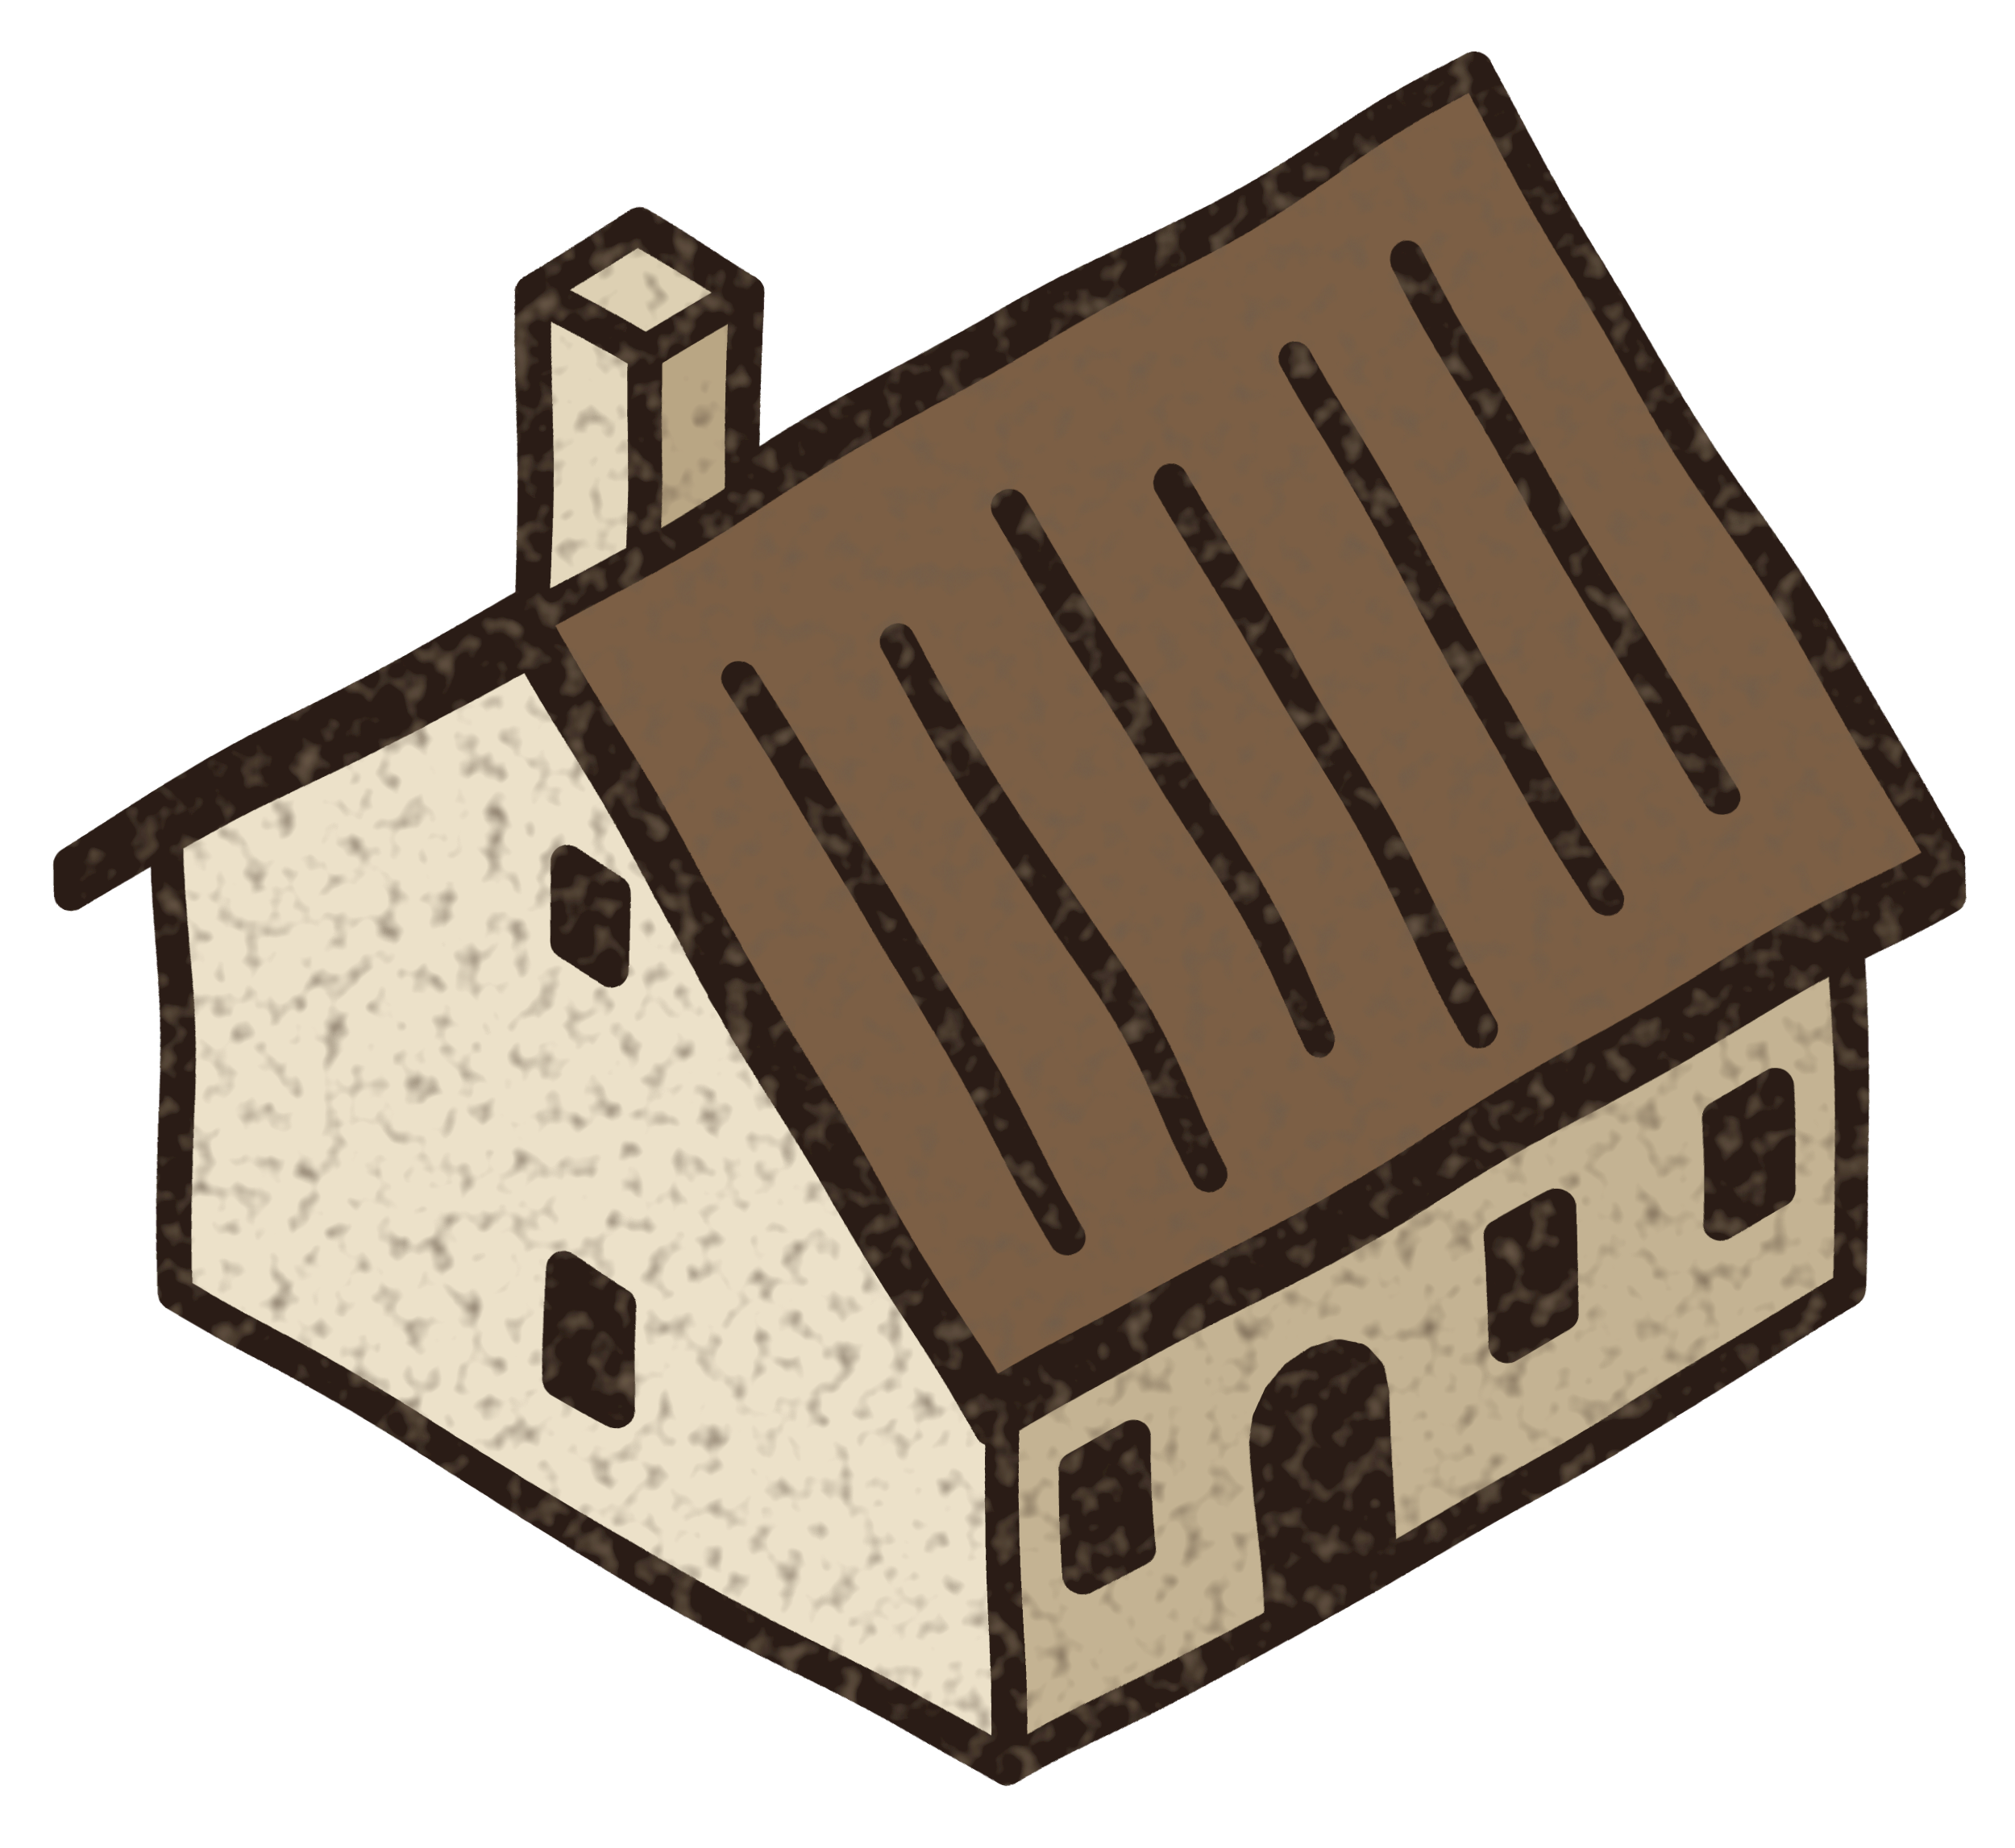
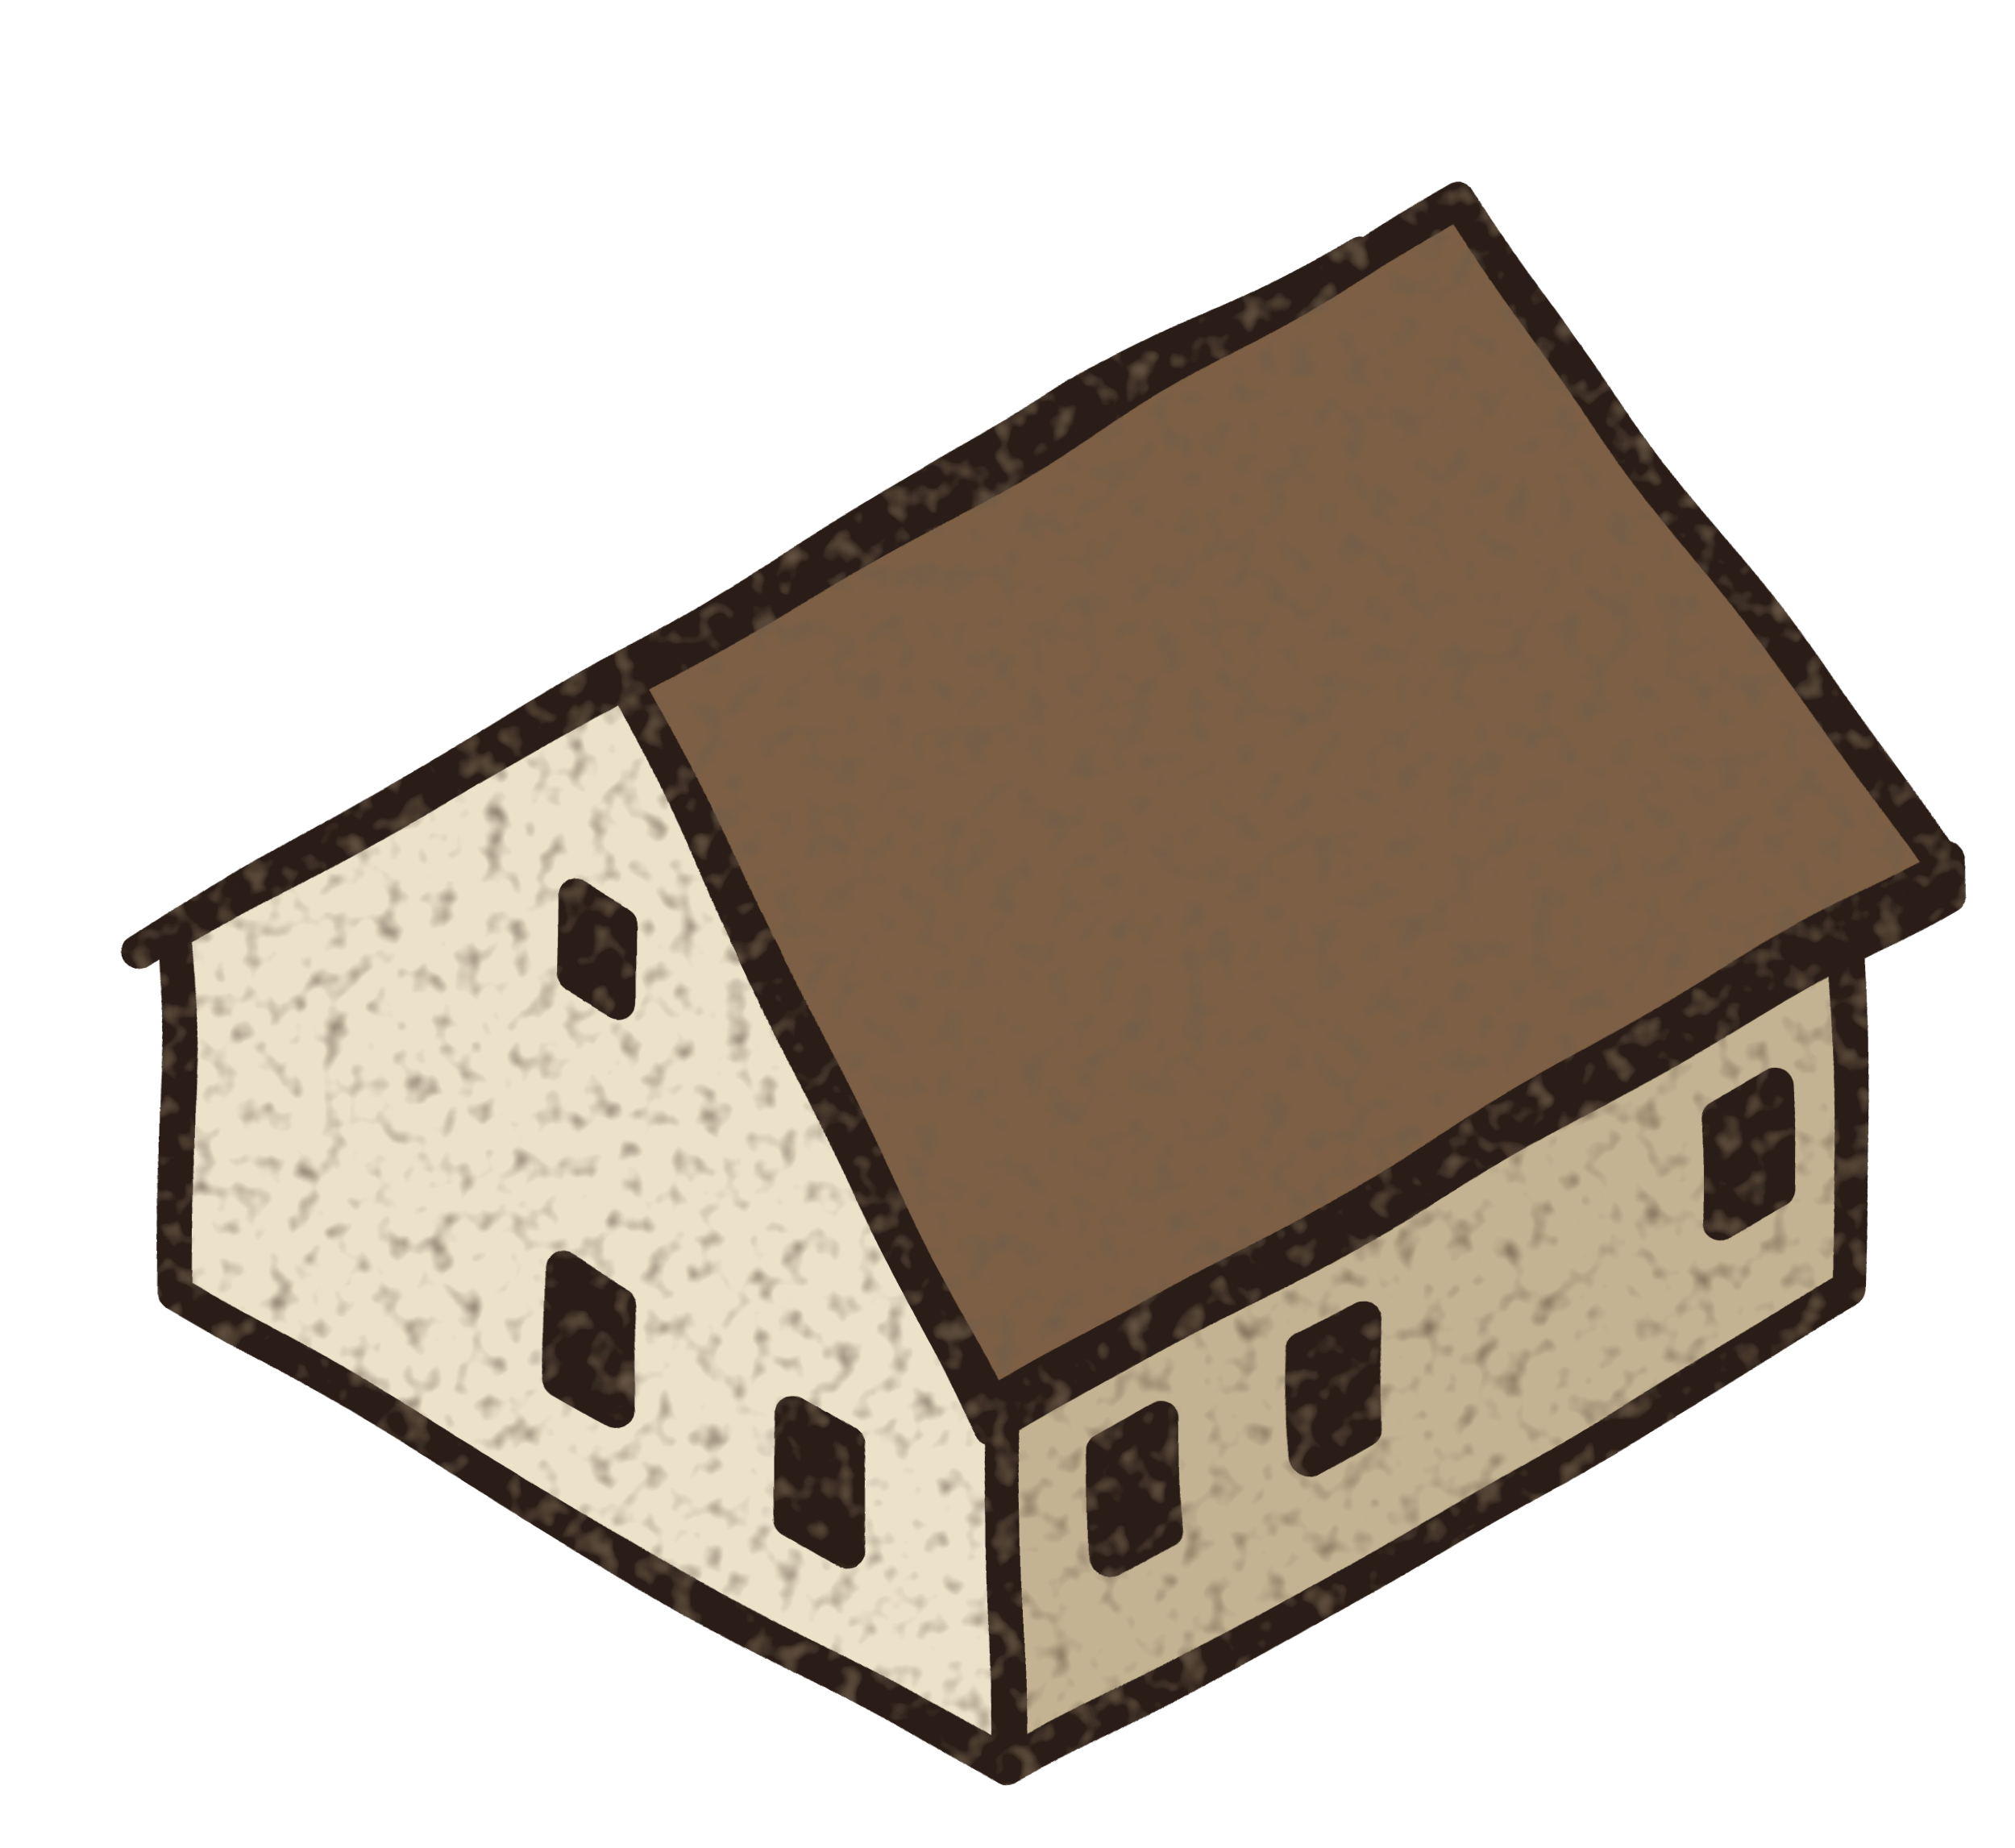
- <svg xmlns="http://www.w3.org/2000/svg" width="187.79" height="172.2" viewBox="0 0 62.6 57.4" data-footprint="3 3" data-origin="31.3 25.2" fill="none" stroke="#2a1e16" stroke-width="1.1" stroke-linecap="round" stroke-linejoin="round">
+ <svg xmlns="http://www.w3.org/2000/svg" width="187.83" height="172.23" viewBox="0 0 62.61 57.41" data-footprint="3 3" data-origin="31.3 25.2" fill="none" stroke="#2a1e16" stroke-width="1.1" stroke-linecap="round" stroke-linejoin="round" data-edited="true" data-settlements="">
  <defs>
    <filter id="hand" x="-4%" y="-4%" width="108%" height="108%">
      <feTurbulence type="fractalNoise" baseFrequency="0.07" numOctaves="2" seed="4" result="warp" />
      <feDisplacementMap in="SourceGraphic" in2="warp" scale="1.3" xChannelSelector="R" yChannelSelector="G" result="wobble" />
      <feTurbulence type="fractalNoise" baseFrequency="1.2" numOctaves="2" seed="9" result="grain" />
      <feColorMatrix in="grain" type="matrix" values="0 0 0 0 0.16 0 0 0 0 0.11 0 0 0 0 0.07 2.2 0 0 0 -1.18" result="specks" />
      <feComposite in="specks" in2="wobble" operator="in" result="speckled" />
      <feMerge>
        <feMergeNode in="wobble" />
        <feMergeNode in="speckled" />
      </feMerge>
    </filter>
  </defs>
  <g class="part" filter="url(#hand)">
-     <path data-layer="back roof" class="roof-lit" fill="#a07f5f" d="M46.02 2.2L16.58 19.2L2.2 26.95L31.64 9.95Z" />
-     <path data-layer="chimney" fill="#e4d8bd" d="M16.58 27.5L20.04 29.5L20.04 11L16.58 9Z" />
-     <path data-layer="chimney" fill="#b9a684" d="M20.04 29.5L23.16 27.7L23.16 9.2L20.04 11Z" />
-     <path data-layer="chimney" fill="#ddd0b3" d="M19.69 7.2L16.58 9L20.04 11L23.16 9.2Z" />
+     <path data-layer="back roof" class="roof-lit" fill="#a07f5f" d="M42.32 7.9L19.54 21.12L4.2 29.96L33.12 12.47Z" />
    <path data-layer="walls" fill="#c4b393" d="M57.28 40.2L31.3 55.2L31.3 40.2L57.28 25.2Z" />
-     <path data-layer="walls" fill="#ece1c9" d="M5.32 40.2L31.3 55.2L31.3 40.2L18.31 18.2L5.32 25.2Z" />
+     <path data-layer="walls" fill="#ece1c9" d="M5.32 40.2L31.3 55.2L31.3 40.2L19.54 21.12L5.41 29.31Z" />
    <path data-layer="windows" fill="#2a1e16" d="M54.9 37.08L53.17 38.08L53.17 34.68L54.9 33.68Z" />
-     <path data-layer="windows" fill="#2a1e16" d="M48.4 40.83L46.67 41.83L46.67 38.42L48.4 37.43Z" />
-     <path data-layer="windows" fill="#2a1e16" d="M35.41 48.33L33.68 49.33L33.68 45.93L35.41 44.93Z" />
+     <path data-layer="windows" fill="#2a1e16" d="M42.34 44.36L40.61 45.36L40.61 41.96L42.34 40.96Z" />
    <path data-layer="windows" fill="#2a1e16" d="M17.44 42.7L19.17 43.7L19.17 40.3L17.44 39.3Z" />
-     <path data-layer="windows" fill="#2a1e16" d="M17.62 29.11L19 29.91L19 27.51L17.62 26.71Z" />
-     <path data-layer="door" fill="#2a1e16" d="M42.6 48.68L42.6 43.28L42.48 42.65L42.14 42.27L41.64 42.17L41.04 42.38L40.44 42.86L39.94 43.54L39.6 44.32L39.48 45.08L39.48 50.48Z" />
-     <path data-layer="eaves" class="roof-shade" fill="#7b5e45" d="M16.58 19.2L2.2 26.95L2.2 27.95L16.58 20.2Z" />
-     <path data-layer="eaves" class="roof-shade" fill="#7b5e45" d="M16.58 19.2L30.95 43.55L30.95 44.55L16.58 20.2Z" />
+     <path data-layer="windows" fill="#2a1e16" d="M17.86 30.1L19.24 30.9L19.24 28.5L17.86 27.7Z" />
+     <path data-layer="windows copy 2" transform="translate(2 2)" fill="#2a1e16" d="M22.48 45.22L24.21 46.22L24.21 42.82L22.48 41.82Z" />
+     <path data-layer="windows copy" transform="translate(2 2)" fill="#2a1e16" d="M34.26 45.75L32.53 46.75L32.53 43.35L34.26 42.35Z" />
+     <path data-layer="eaves" class="roof-shade" fill="#7b5e45" d="M13.81 24.25L4.2 29.96L4.2 29.96L13.81 24.25Z" />
+     <path data-layer="eaves" class="roof-shade" fill="#7b5e45" d="M19.54 21.12L30.95 43.55L30.95 44.55L19.54 21.12Z" />
    <path data-layer="eaves" class="roof-shade" fill="#7b5e45" d="M60.4 26.55L30.95 43.55L30.95 44.55L60.4 27.55Z" />
-     <path data-layer="roof" class="roof-shade" fill="#7b5e45" d="M46.02 2.2L16.58 19.2L30.95 43.55L60.4 26.55Z" />
-     <path data-layer="roof lines" d="M43.88 8.01L53.82 24.83" />
-     <path data-layer="roof lines" d="M40.21 11.14L50.16 27.99" />
-     <path data-layer="roof lines" d="M36.3 15.02L46.26 31.89" />
-     <path data-layer="roof lines" d="M31.26 15.6L40.96 32.03" />
-     <path data-layer="roof lines" d="M27.89 19.9L37.59 36.33" />
-     <path data-layer="roof lines" d="M23.05 20.91L33.32 38.31" />
+     <path data-layer="roof" class="roof-shade" fill="#7b5e45" d="M45.53 6.21L19.54 21.12L30.95 43.8L60.4 26.8Z" />
  </g>
</svg>
